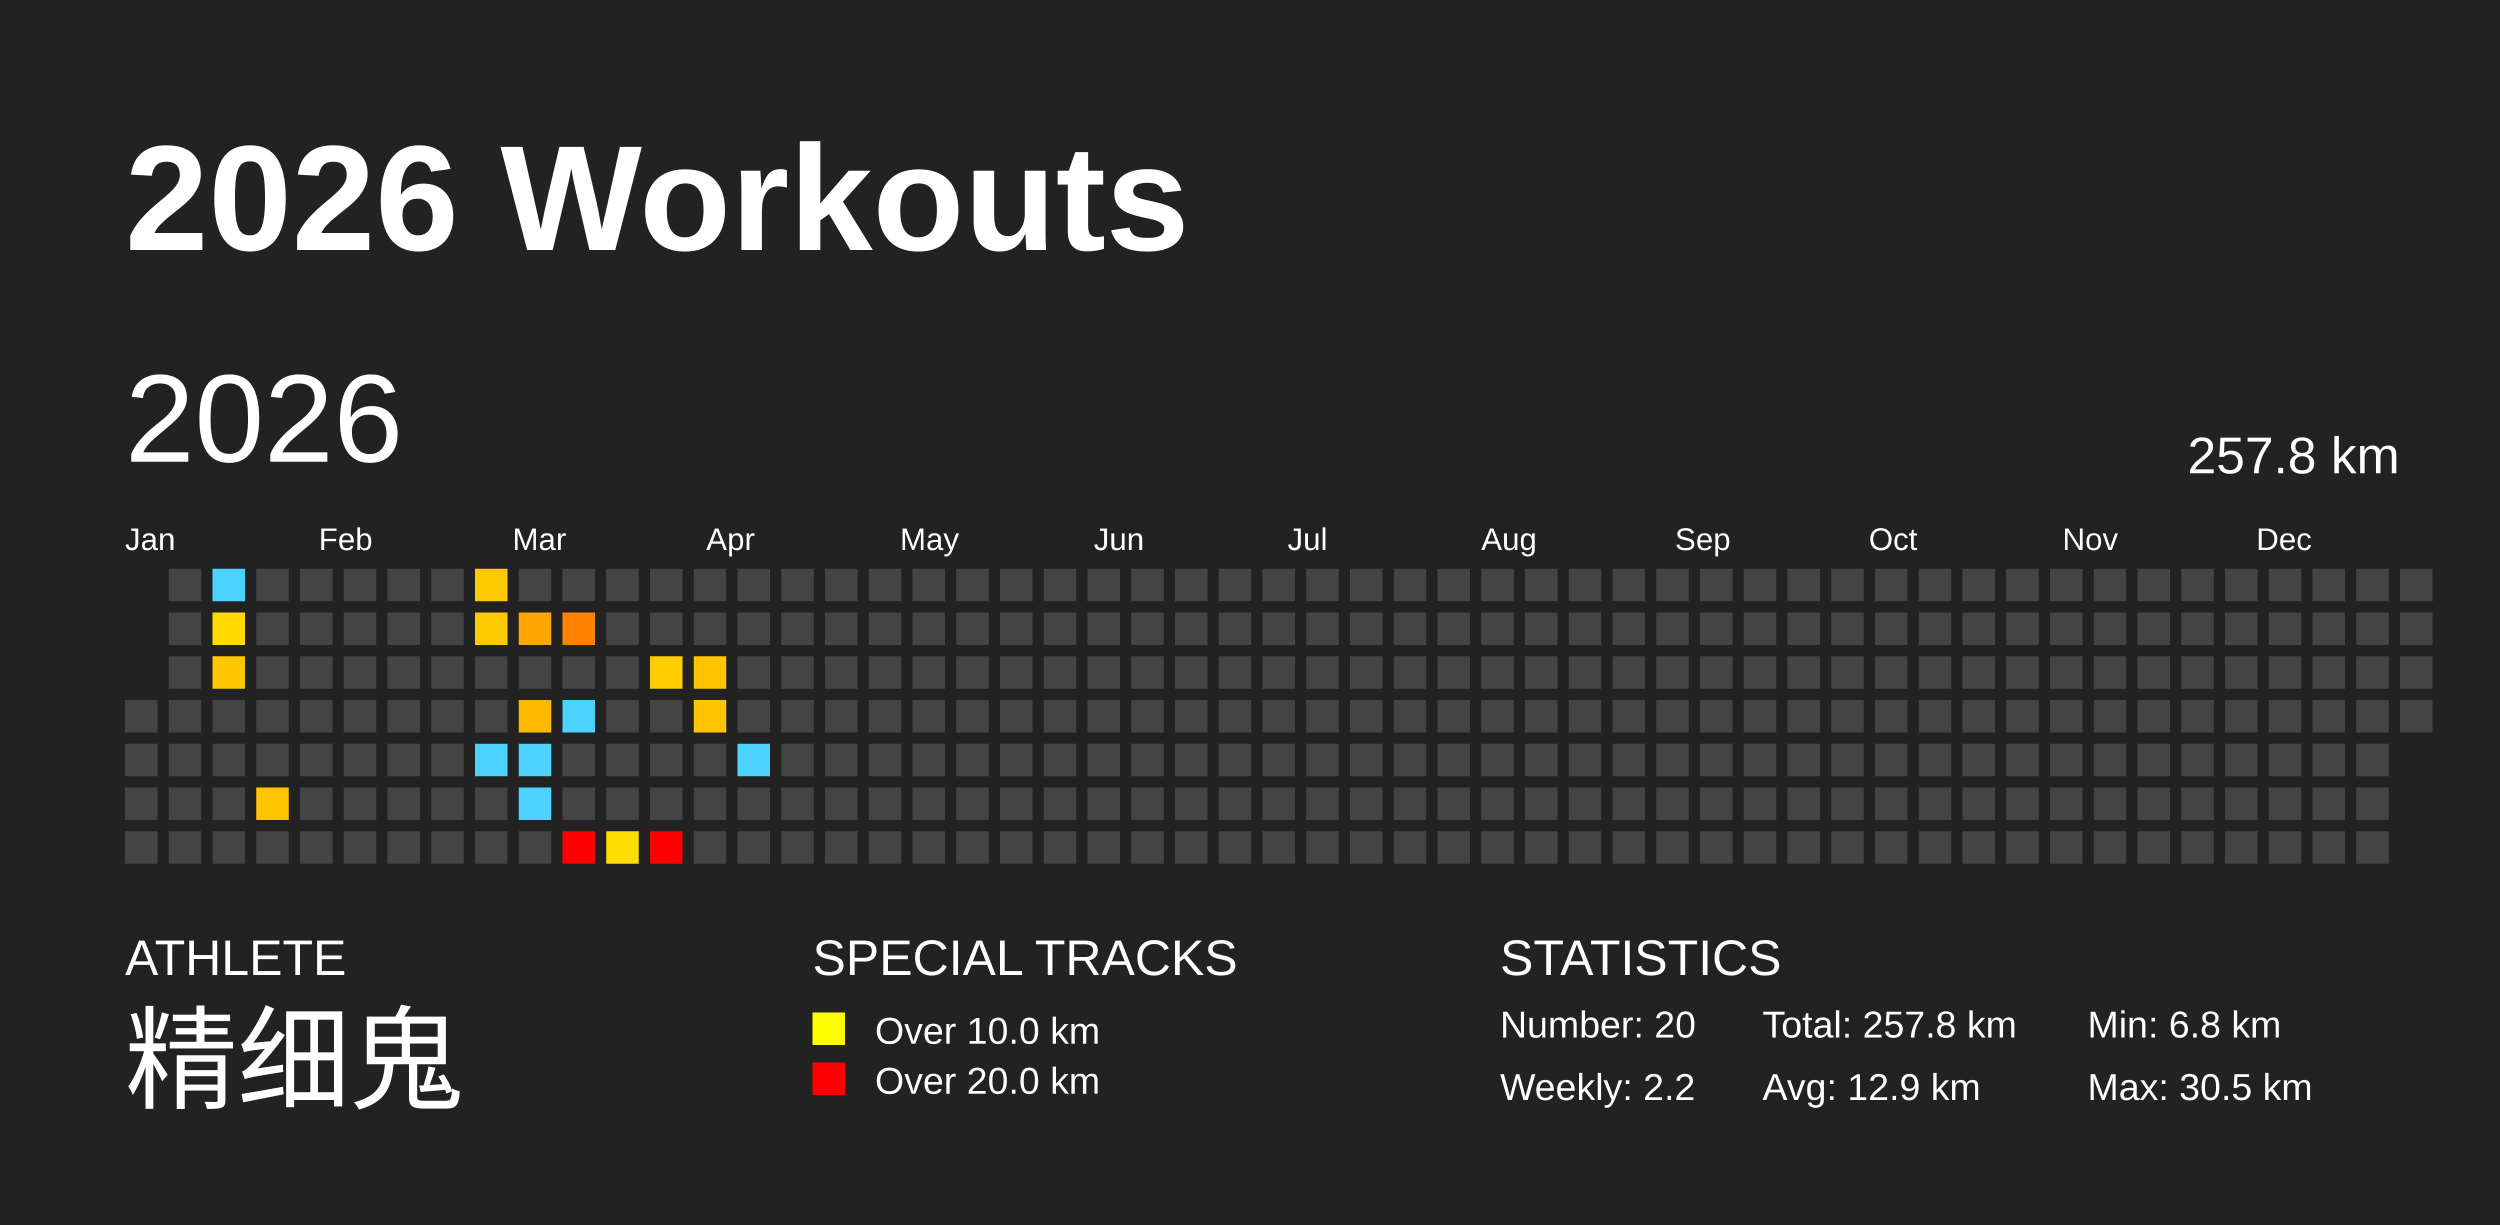
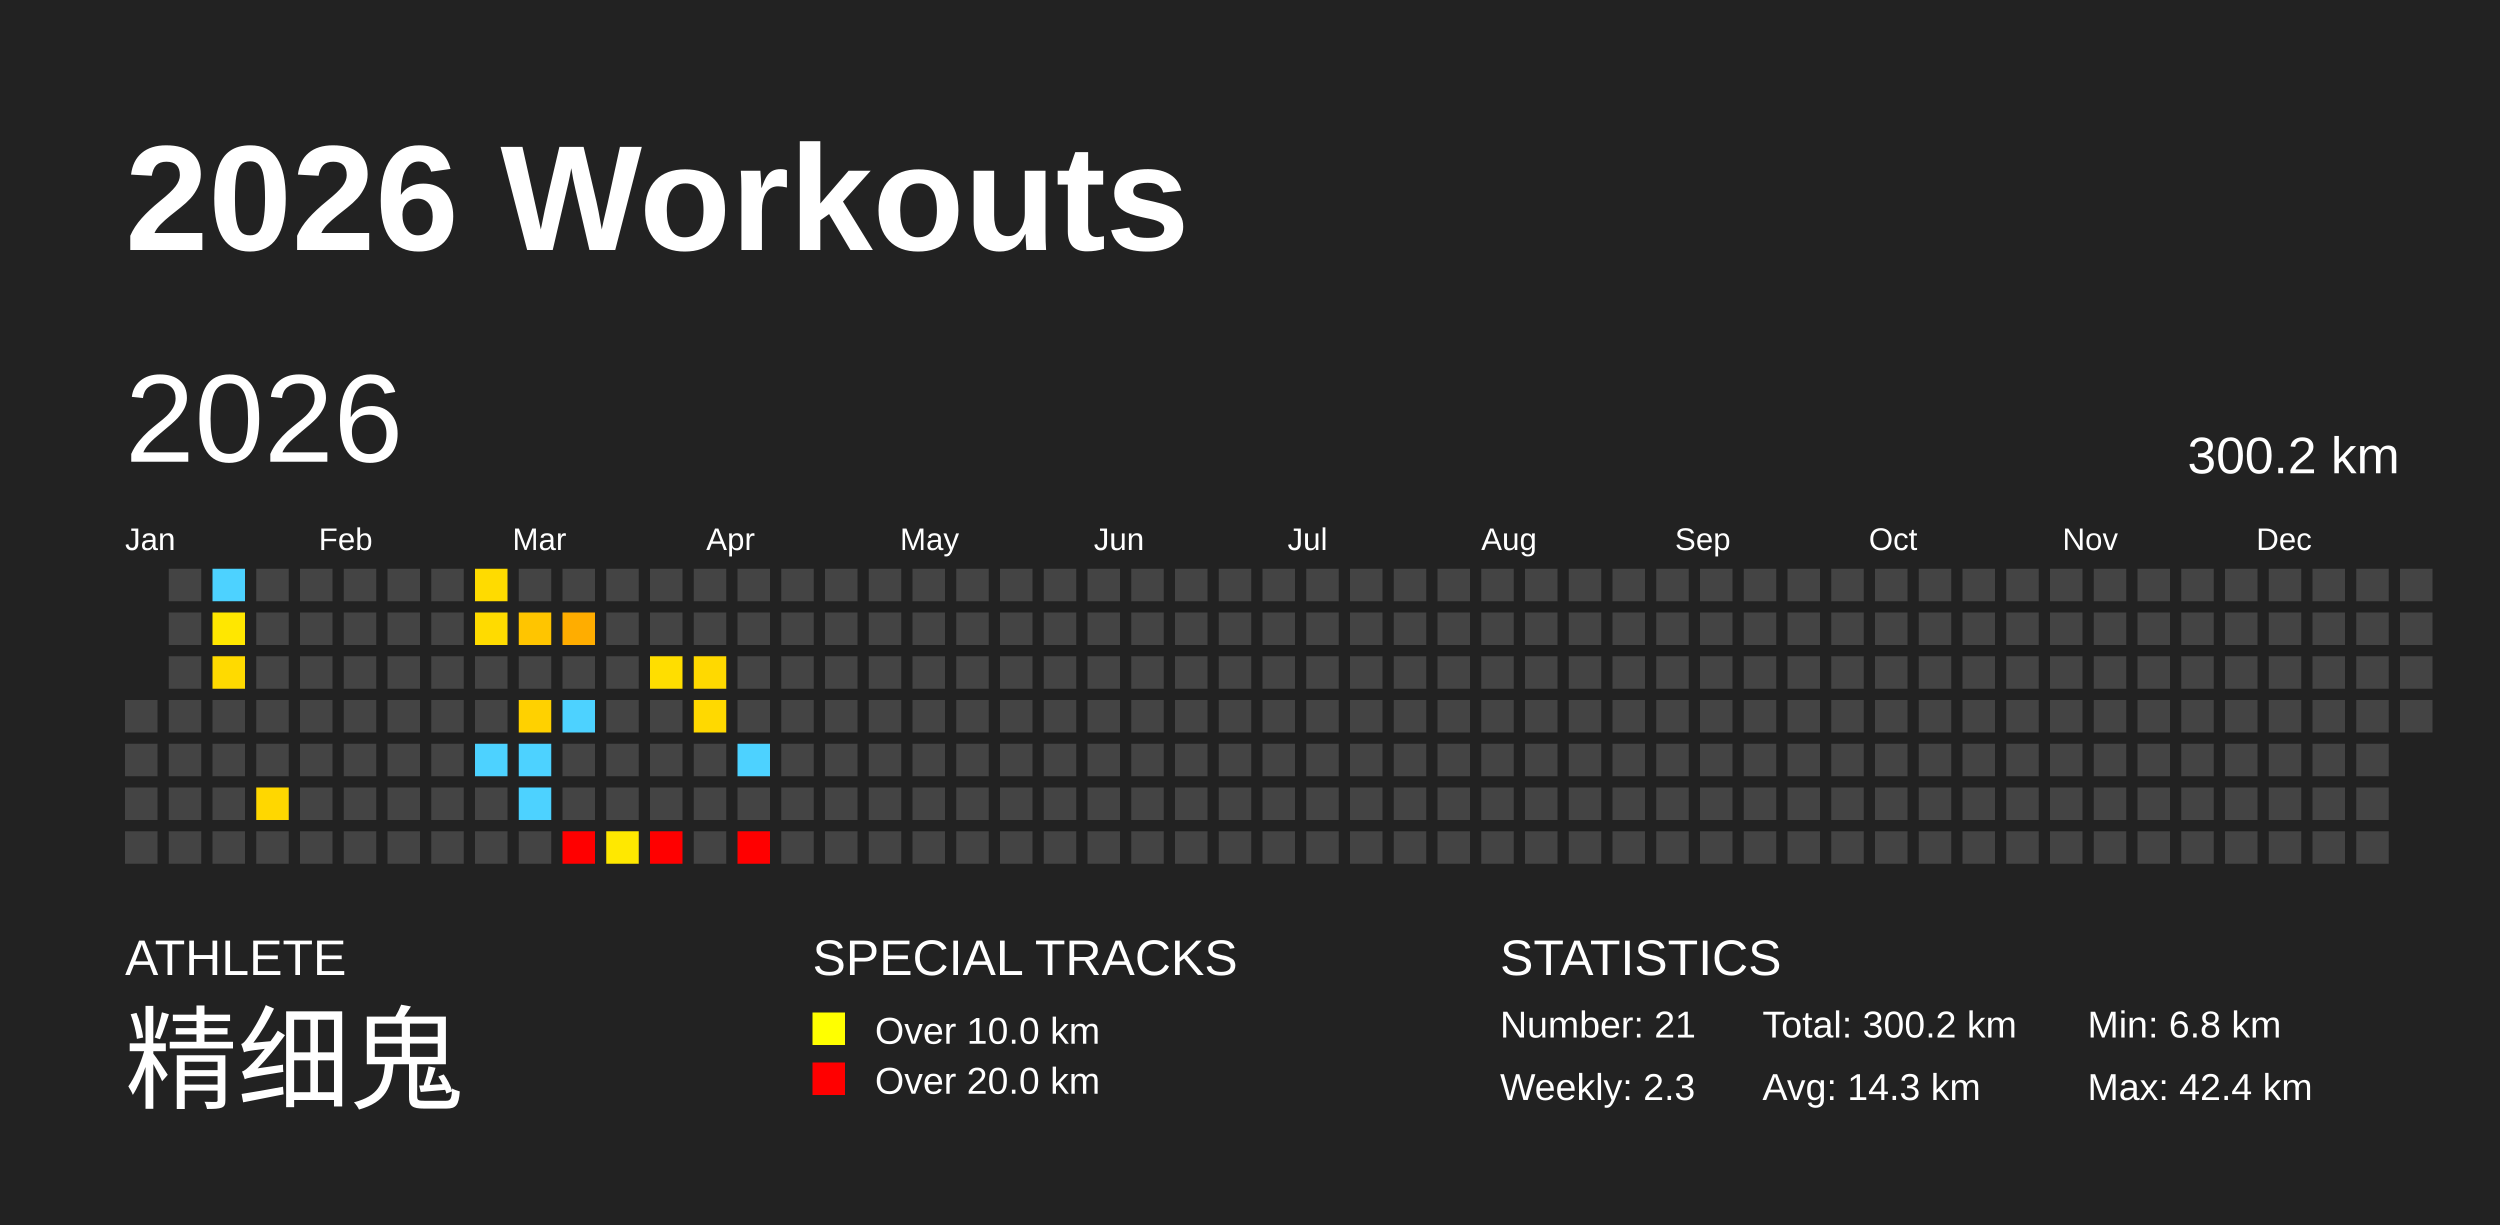
<svg xmlns="http://www.w3.org/2000/svg" baseProfile="full" height="98mm" version="1.1" viewBox="0,0,200,98" width="200mm">
  <defs />
  <rect fill="#222222" height="98" width="200" x="0" y="0" />
  <text fill="#FFFFFF" style="font-size:12px; font-family:Arial; font-weight:bold;" x="10" y="20">2026 Workouts</text>
  <text fill="#FFFFFF" style="font-size:4px; font-family:Arial" x="10" y="78">ATHLETE</text>
  <text fill="#FFFFFF" style="font-size:9px; font-family:Arial" x="10" y="88">精细鬼</text>
  <text fill="#FFFFFF" style="font-size:4px; font-family:Arial" x="65" y="78">SPECIAL TRACKS</text>
  <rect fill="yellow" height="2.6" width="2.6" x="65" y="81" />
  <text fill="#FFFFFF" style="font-size:3px; font-family:Arial" x="70" y="83.5">Over 10.0 km</text>
  <rect fill="red" height="2.6" width="2.6" x="65" y="85" />
  <text fill="#FFFFFF" style="font-size:3px; font-family:Arial" x="70" y="87.5">Over 20.0 km</text>
  <text fill="#FFFFFF" style="font-size:4px; font-family:Arial" x="120" y="78">STATISTICS</text>
-   <text fill="#FFFFFF" style="font-size:3px; font-family:Arial" x="120" y="83">Number: 20</text>
-   <text fill="#FFFFFF" style="font-size:3px; font-family:Arial" x="120" y="88">Weekly: 2.2</text>
-   <text fill="#FFFFFF" style="font-size:3px; font-family:Arial" x="141" y="83">Total: 257.8 km</text>
-   <text fill="#FFFFFF" style="font-size:3px; font-family:Arial" x="141" y="88">Avg: 12.9 km</text>
+   <text fill="#FFFFFF" style="font-size:3px; font-family:Arial" x="120" y="83">Number: 21</text>
+   <text fill="#FFFFFF" style="font-size:3px; font-family:Arial" x="120" y="88">Weekly: 2.3</text>
+   <text fill="#FFFFFF" style="font-size:3px; font-family:Arial" x="141" y="83">Total: 300.2 km</text>
+   <text fill="#FFFFFF" style="font-size:3px; font-family:Arial" x="141" y="88">Avg: 14.3 km</text>
  <text fill="#FFFFFF" style="font-size:3px; font-family:Arial" x="167" y="83">Min: 6.8 km</text>
-   <text fill="#FFFFFF" style="font-size:3px; font-family:Arial" x="167" y="88">Max: 30.5 km</text>
+   <text fill="#FFFFFF" style="font-size:3px; font-family:Arial" x="167" y="88">Max: 42.4 km</text>
  <text dominant-baseline="hanging" fill="#FFFFFF" style="font-size:10.0px; font-family:Arial;" x="10" y="30">2026</text>
-   <text dominant-baseline="hanging" fill="#FFFFFF" style="font-size:4.125px; font-family:Arial;" x="175" y="35">257.8 km</text>
+   <text dominant-baseline="hanging" fill="#FFFFFF" style="font-size:4.125px; font-family:Arial;" x="175" y="35">300.2 km</text>
  <text fill="#FFFFFF" style="font-size:2.5px; font-family:Arial" x="10.0" y="44">Jan</text>
  <text fill="#FFFFFF" style="font-size:2.5px; font-family:Arial" x="25.5" y="44">Feb</text>
  <text fill="#FFFFFF" style="font-size:2.5px; font-family:Arial" x="41.0" y="44">Mar</text>
  <text fill="#FFFFFF" style="font-size:2.5px; font-family:Arial" x="56.5" y="44">Apr</text>
  <text fill="#FFFFFF" style="font-size:2.5px; font-family:Arial" x="72.0" y="44">May</text>
  <text fill="#FFFFFF" style="font-size:2.5px; font-family:Arial" x="87.5" y="44">Jun</text>
  <text fill="#FFFFFF" style="font-size:2.5px; font-family:Arial" x="103.0" y="44">Jul</text>
  <text fill="#FFFFFF" style="font-size:2.5px; font-family:Arial" x="118.5" y="44">Aug</text>
  <text fill="#FFFFFF" style="font-size:2.5px; font-family:Arial" x="134.0" y="44">Sep</text>
  <text fill="#FFFFFF" style="font-size:2.5px; font-family:Arial" x="149.5" y="44">Oct</text>
  <text fill="#FFFFFF" style="font-size:2.5px; font-family:Arial" x="165.0" y="44">Nov</text>
  <text fill="#FFFFFF" style="font-size:2.5px; font-family:Arial" x="180.5" y="44">Dec</text>
  <rect fill="#444444" height="2.6" width="2.6" x="10.0" y="56.0" />
  <rect fill="#444444" height="2.6" width="2.6" x="10.0" y="59.5" />
  <rect fill="#444444" height="2.6" width="2.6" x="10.0" y="63.0" />
  <rect fill="#444444" height="2.6" width="2.6" x="10.0" y="66.5" />
  <rect fill="#444444" height="2.6" width="2.6" x="13.5" y="45.5" />
  <rect fill="#444444" height="2.6" width="2.6" x="13.5" y="49.0" />
  <rect fill="#444444" height="2.6" width="2.6" x="13.5" y="52.5" />
  <rect fill="#444444" height="2.6" width="2.6" x="13.5" y="56.0" />
  <rect fill="#444444" height="2.6" width="2.6" x="13.5" y="59.5" />
  <rect fill="#444444" height="2.6" width="2.6" x="13.5" y="63.0" />
  <rect fill="#444444" height="2.6" width="2.6" x="13.5" y="66.5" />
  <rect fill="#4dd2ff" height="2.6" width="2.6" x="17.0" y="45.5" />
-   <rect fill="#ffdb00" height="2.6" width="2.6" x="17.0" y="49.0" />
-   <rect fill="#ffc700" height="2.6" width="2.6" x="17.0" y="52.5" />
+   <rect fill="#ffe700" height="2.6" width="2.6" x="17.0" y="49.0" />
+   <rect fill="#ffda00" height="2.6" width="2.6" x="17.0" y="52.5" />
  <rect fill="#444444" height="2.6" width="2.6" x="17.0" y="56.0" />
  <rect fill="#444444" height="2.6" width="2.6" x="17.0" y="59.5" />
  <rect fill="#444444" height="2.6" width="2.6" x="17.0" y="63.0" />
  <rect fill="#444444" height="2.6" width="2.6" x="17.0" y="66.5" />
  <rect fill="#444444" height="2.6" width="2.6" x="20.5" y="45.5" />
  <rect fill="#444444" height="2.6" width="2.6" x="20.5" y="49.0" />
  <rect fill="#444444" height="2.6" width="2.6" x="20.5" y="52.5" />
  <rect fill="#444444" height="2.6" width="2.6" x="20.5" y="56.0" />
  <rect fill="#444444" height="2.6" width="2.6" x="20.5" y="59.5" />
-   <rect fill="#ffc300" height="2.6" width="2.6" x="20.5" y="63.0" />
+   <rect fill="#ffd700" height="2.6" width="2.6" x="20.5" y="63.0" />
  <rect fill="#444444" height="2.6" width="2.6" x="20.5" y="66.5" />
  <rect fill="#444444" height="2.6" width="2.6" x="24.0" y="45.5" />
  <rect fill="#444444" height="2.6" width="2.6" x="24.0" y="49.0" />
  <rect fill="#444444" height="2.6" width="2.6" x="24.0" y="52.5" />
  <rect fill="#444444" height="2.6" width="2.6" x="24.0" y="56.0" />
  <rect fill="#444444" height="2.6" width="2.6" x="24.0" y="59.5" />
  <rect fill="#444444" height="2.6" width="2.6" x="24.0" y="63.0" />
  <rect fill="#444444" height="2.6" width="2.6" x="24.0" y="66.5" />
  <rect fill="#444444" height="2.6" width="2.6" x="27.5" y="45.5" />
  <rect fill="#444444" height="2.6" width="2.6" x="27.5" y="49.0" />
  <rect fill="#444444" height="2.6" width="2.6" x="27.5" y="52.5" />
  <rect fill="#444444" height="2.6" width="2.6" x="27.5" y="56.0" />
  <rect fill="#444444" height="2.6" width="2.6" x="27.5" y="59.5" />
  <rect fill="#444444" height="2.6" width="2.6" x="27.5" y="63.0" />
  <rect fill="#444444" height="2.6" width="2.6" x="27.5" y="66.5" />
  <rect fill="#444444" height="2.6" width="2.6" x="31.0" y="45.5" />
  <rect fill="#444444" height="2.6" width="2.6" x="31.0" y="49.0" />
  <rect fill="#444444" height="2.6" width="2.6" x="31.0" y="52.5" />
  <rect fill="#444444" height="2.6" width="2.6" x="31.0" y="56.0" />
  <rect fill="#444444" height="2.6" width="2.6" x="31.0" y="59.5" />
  <rect fill="#444444" height="2.6" width="2.6" x="31.0" y="63.0" />
  <rect fill="#444444" height="2.6" width="2.6" x="31.0" y="66.5" />
  <rect fill="#444444" height="2.6" width="2.6" x="34.5" y="45.5" />
  <rect fill="#444444" height="2.6" width="2.6" x="34.5" y="49.0" />
  <rect fill="#444444" height="2.6" width="2.6" x="34.5" y="52.5" />
  <rect fill="#444444" height="2.6" width="2.6" x="34.5" y="56.0" />
  <rect fill="#444444" height="2.6" width="2.6" x="34.5" y="59.5" />
  <rect fill="#444444" height="2.6" width="2.6" x="34.5" y="63.0" />
  <rect fill="#444444" height="2.6" width="2.6" x="34.5" y="66.5" />
-   <rect fill="#ffc900" height="2.6" width="2.6" x="38.0" y="45.5" />
-   <rect fill="#ffc900" height="2.6" width="2.6" x="38.0" y="49.0" />
+   <rect fill="#ffdb00" height="2.6" width="2.6" x="38.0" y="45.5" />
+   <rect fill="#ffdb00" height="2.6" width="2.6" x="38.0" y="49.0" />
  <rect fill="#444444" height="2.6" width="2.6" x="38.0" y="52.5" />
  <rect fill="#444444" height="2.6" width="2.6" x="38.0" y="56.0" />
  <rect fill="#4dd2ff" height="2.6" width="2.6" x="38.0" y="59.5" />
  <rect fill="#444444" height="2.6" width="2.6" x="38.0" y="63.0" />
  <rect fill="#444444" height="2.6" width="2.6" x="38.0" y="66.5" />
  <rect fill="#444444" height="2.6" width="2.6" x="41.5" y="45.5" />
-   <rect fill="#ffa700" height="2.6" width="2.6" x="41.5" y="49.0" />
+   <rect fill="#ffc500" height="2.6" width="2.6" x="41.5" y="49.0" />
  <rect fill="#444444" height="2.6" width="2.6" x="41.5" y="52.5" />
-   <rect fill="#ffba00" height="2.6" width="2.6" x="41.5" y="56.0" />
+   <rect fill="#ffd100" height="2.6" width="2.6" x="41.5" y="56.0" />
  <rect fill="#4dd2ff" height="2.6" width="2.6" x="41.5" y="59.5" />
  <rect fill="#4dd2ff" height="2.6" width="2.6" x="41.5" y="63.0" />
  <rect fill="#444444" height="2.6" width="2.6" x="41.5" y="66.5" />
  <rect fill="#444444" height="2.6" width="2.6" x="45.0" y="45.5" />
-   <rect fill="#ff8300" height="2.6" width="2.6" x="45.0" y="49.0" />
+   <rect fill="#ffad00" height="2.6" width="2.6" x="45.0" y="49.0" />
  <rect fill="#444444" height="2.6" width="2.6" x="45.0" y="52.5" />
  <rect fill="#4dd2ff" height="2.6" width="2.6" x="45.0" y="56.0" />
  <rect fill="#444444" height="2.6" width="2.6" x="45.0" y="59.5" />
  <rect fill="#444444" height="2.6" width="2.6" x="45.0" y="63.0" />
  <rect fill="red" height="2.6" width="2.6" x="45.0" y="66.5" />
  <rect fill="#444444" height="2.6" width="2.6" x="48.5" y="45.5" />
  <rect fill="#444444" height="2.6" width="2.6" x="48.5" y="49.0" />
  <rect fill="#444444" height="2.6" width="2.6" x="48.5" y="52.5" />
  <rect fill="#444444" height="2.6" width="2.6" x="48.5" y="56.0" />
  <rect fill="#444444" height="2.6" width="2.6" x="48.5" y="59.5" />
  <rect fill="#444444" height="2.6" width="2.6" x="48.5" y="63.0" />
-   <rect fill="#ffdd00" height="2.6" width="2.6" x="48.5" y="66.5" />
+   <rect fill="#ffe800" height="2.6" width="2.6" x="48.5" y="66.5" />
  <rect fill="#444444" height="2.6" width="2.6" x="52.0" y="45.5" />
  <rect fill="#444444" height="2.6" width="2.6" x="52.0" y="49.0" />
-   <rect fill="#ffcd00" height="2.6" width="2.6" x="52.0" y="52.5" />
+   <rect fill="#ffde00" height="2.6" width="2.6" x="52.0" y="52.5" />
  <rect fill="#444444" height="2.6" width="2.6" x="52.0" y="56.0" />
  <rect fill="#444444" height="2.6" width="2.6" x="52.0" y="59.5" />
  <rect fill="#444444" height="2.6" width="2.6" x="52.0" y="63.0" />
  <rect fill="red" height="2.6" width="2.6" x="52.0" y="66.5" />
  <rect fill="#444444" height="2.6" width="2.6" x="55.5" y="45.5" />
  <rect fill="#444444" height="2.6" width="2.6" x="55.5" y="49.0" />
-   <rect fill="#ffc600" height="2.6" width="2.6" x="55.5" y="52.5" />
-   <rect fill="#ffc600" height="2.6" width="2.6" x="55.5" y="56.0" />
+   <rect fill="#ffd900" height="2.6" width="2.6" x="55.5" y="52.5" />
+   <rect fill="#ffd900" height="2.6" width="2.6" x="55.5" y="56.0" />
  <rect fill="#444444" height="2.6" width="2.6" x="55.5" y="59.5" />
  <rect fill="#444444" height="2.6" width="2.6" x="55.5" y="63.0" />
  <rect fill="#444444" height="2.6" width="2.6" x="55.5" y="66.5" />
  <rect fill="#444444" height="2.6" width="2.6" x="59.0" y="45.5" />
  <rect fill="#444444" height="2.6" width="2.6" x="59.0" y="49.0" />
  <rect fill="#444444" height="2.6" width="2.6" x="59.0" y="52.5" />
  <rect fill="#444444" height="2.6" width="2.6" x="59.0" y="56.0" />
  <rect fill="#4dd2ff" height="2.6" width="2.6" x="59.0" y="59.5" />
  <rect fill="#444444" height="2.6" width="2.6" x="59.0" y="63.0" />
-   <rect fill="#444444" height="2.6" width="2.6" x="59.0" y="66.5" />
+   <rect fill="red" height="2.6" width="2.6" x="59.0" y="66.5" />
  <rect fill="#444444" height="2.6" width="2.6" x="62.5" y="45.5" />
  <rect fill="#444444" height="2.6" width="2.6" x="62.5" y="49.0" />
  <rect fill="#444444" height="2.6" width="2.6" x="62.5" y="52.5" />
  <rect fill="#444444" height="2.6" width="2.6" x="62.5" y="56.0" />
  <rect fill="#444444" height="2.6" width="2.6" x="62.5" y="59.5" />
  <rect fill="#444444" height="2.6" width="2.6" x="62.5" y="63.0" />
  <rect fill="#444444" height="2.6" width="2.6" x="62.5" y="66.5" />
  <rect fill="#444444" height="2.6" width="2.6" x="66.0" y="45.5" />
  <rect fill="#444444" height="2.6" width="2.6" x="66.0" y="49.0" />
  <rect fill="#444444" height="2.6" width="2.6" x="66.0" y="52.5" />
  <rect fill="#444444" height="2.6" width="2.6" x="66.0" y="56.0" />
  <rect fill="#444444" height="2.6" width="2.6" x="66.0" y="59.5" />
  <rect fill="#444444" height="2.6" width="2.6" x="66.0" y="63.0" />
  <rect fill="#444444" height="2.6" width="2.6" x="66.0" y="66.5" />
  <rect fill="#444444" height="2.6" width="2.6" x="69.5" y="45.5" />
  <rect fill="#444444" height="2.6" width="2.6" x="69.5" y="49.0" />
  <rect fill="#444444" height="2.6" width="2.6" x="69.5" y="52.5" />
  <rect fill="#444444" height="2.6" width="2.6" x="69.5" y="56.0" />
  <rect fill="#444444" height="2.6" width="2.6" x="69.5" y="59.5" />
  <rect fill="#444444" height="2.6" width="2.6" x="69.5" y="63.0" />
  <rect fill="#444444" height="2.6" width="2.6" x="69.5" y="66.5" />
  <rect fill="#444444" height="2.6" width="2.6" x="73.0" y="45.5" />
  <rect fill="#444444" height="2.6" width="2.6" x="73.0" y="49.0" />
  <rect fill="#444444" height="2.6" width="2.6" x="73.0" y="52.5" />
  <rect fill="#444444" height="2.6" width="2.6" x="73.0" y="56.0" />
  <rect fill="#444444" height="2.6" width="2.6" x="73.0" y="59.5" />
  <rect fill="#444444" height="2.6" width="2.6" x="73.0" y="63.0" />
  <rect fill="#444444" height="2.6" width="2.6" x="73.0" y="66.5" />
  <rect fill="#444444" height="2.6" width="2.6" x="76.5" y="45.5" />
  <rect fill="#444444" height="2.6" width="2.6" x="76.5" y="49.0" />
  <rect fill="#444444" height="2.6" width="2.6" x="76.5" y="52.5" />
  <rect fill="#444444" height="2.6" width="2.6" x="76.5" y="56.0" />
  <rect fill="#444444" height="2.6" width="2.6" x="76.5" y="59.5" />
  <rect fill="#444444" height="2.6" width="2.6" x="76.5" y="63.0" />
  <rect fill="#444444" height="2.6" width="2.6" x="76.5" y="66.5" />
  <rect fill="#444444" height="2.6" width="2.6" x="80.0" y="45.5" />
  <rect fill="#444444" height="2.6" width="2.6" x="80.0" y="49.0" />
  <rect fill="#444444" height="2.6" width="2.6" x="80.0" y="52.5" />
  <rect fill="#444444" height="2.6" width="2.6" x="80.0" y="56.0" />
  <rect fill="#444444" height="2.6" width="2.6" x="80.0" y="59.5" />
  <rect fill="#444444" height="2.6" width="2.6" x="80.0" y="63.0" />
  <rect fill="#444444" height="2.6" width="2.6" x="80.0" y="66.5" />
  <rect fill="#444444" height="2.6" width="2.6" x="83.5" y="45.5" />
  <rect fill="#444444" height="2.6" width="2.6" x="83.5" y="49.0" />
  <rect fill="#444444" height="2.6" width="2.6" x="83.5" y="52.5" />
  <rect fill="#444444" height="2.6" width="2.6" x="83.5" y="56.0" />
  <rect fill="#444444" height="2.6" width="2.6" x="83.5" y="59.5" />
  <rect fill="#444444" height="2.6" width="2.6" x="83.5" y="63.0" />
  <rect fill="#444444" height="2.6" width="2.6" x="83.5" y="66.5" />
  <rect fill="#444444" height="2.6" width="2.6" x="87.0" y="45.5" />
  <rect fill="#444444" height="2.6" width="2.6" x="87.0" y="49.0" />
  <rect fill="#444444" height="2.6" width="2.6" x="87.0" y="52.5" />
  <rect fill="#444444" height="2.6" width="2.6" x="87.0" y="56.0" />
  <rect fill="#444444" height="2.6" width="2.6" x="87.0" y="59.5" />
  <rect fill="#444444" height="2.6" width="2.6" x="87.0" y="63.0" />
  <rect fill="#444444" height="2.6" width="2.6" x="87.0" y="66.5" />
  <rect fill="#444444" height="2.6" width="2.6" x="90.5" y="45.5" />
  <rect fill="#444444" height="2.6" width="2.6" x="90.5" y="49.0" />
  <rect fill="#444444" height="2.6" width="2.6" x="90.5" y="52.5" />
  <rect fill="#444444" height="2.6" width="2.6" x="90.5" y="56.0" />
  <rect fill="#444444" height="2.6" width="2.6" x="90.5" y="59.5" />
  <rect fill="#444444" height="2.6" width="2.6" x="90.5" y="63.0" />
  <rect fill="#444444" height="2.6" width="2.6" x="90.5" y="66.5" />
  <rect fill="#444444" height="2.6" width="2.6" x="94.0" y="45.5" />
  <rect fill="#444444" height="2.6" width="2.6" x="94.0" y="49.0" />
  <rect fill="#444444" height="2.6" width="2.6" x="94.0" y="52.5" />
  <rect fill="#444444" height="2.6" width="2.6" x="94.0" y="56.0" />
  <rect fill="#444444" height="2.6" width="2.6" x="94.0" y="59.5" />
  <rect fill="#444444" height="2.6" width="2.6" x="94.0" y="63.0" />
  <rect fill="#444444" height="2.6" width="2.6" x="94.0" y="66.5" />
  <rect fill="#444444" height="2.6" width="2.6" x="97.5" y="45.5" />
  <rect fill="#444444" height="2.6" width="2.6" x="97.5" y="49.0" />
  <rect fill="#444444" height="2.6" width="2.6" x="97.5" y="52.5" />
  <rect fill="#444444" height="2.6" width="2.6" x="97.5" y="56.0" />
  <rect fill="#444444" height="2.6" width="2.6" x="97.5" y="59.5" />
  <rect fill="#444444" height="2.6" width="2.6" x="97.5" y="63.0" />
  <rect fill="#444444" height="2.6" width="2.6" x="97.5" y="66.5" />
  <rect fill="#444444" height="2.6" width="2.6" x="101.0" y="45.5" />
  <rect fill="#444444" height="2.6" width="2.6" x="101.0" y="49.0" />
  <rect fill="#444444" height="2.6" width="2.6" x="101.0" y="52.5" />
  <rect fill="#444444" height="2.6" width="2.6" x="101.0" y="56.0" />
  <rect fill="#444444" height="2.6" width="2.6" x="101.0" y="59.5" />
  <rect fill="#444444" height="2.6" width="2.6" x="101.0" y="63.0" />
  <rect fill="#444444" height="2.6" width="2.6" x="101.0" y="66.5" />
  <rect fill="#444444" height="2.6" width="2.6" x="104.5" y="45.5" />
  <rect fill="#444444" height="2.6" width="2.6" x="104.5" y="49.0" />
  <rect fill="#444444" height="2.6" width="2.6" x="104.5" y="52.5" />
  <rect fill="#444444" height="2.6" width="2.6" x="104.5" y="56.0" />
  <rect fill="#444444" height="2.6" width="2.6" x="104.5" y="59.5" />
  <rect fill="#444444" height="2.6" width="2.6" x="104.5" y="63.0" />
  <rect fill="#444444" height="2.6" width="2.6" x="104.5" y="66.5" />
  <rect fill="#444444" height="2.6" width="2.6" x="108.0" y="45.5" />
  <rect fill="#444444" height="2.6" width="2.6" x="108.0" y="49.0" />
  <rect fill="#444444" height="2.6" width="2.6" x="108.0" y="52.5" />
  <rect fill="#444444" height="2.6" width="2.6" x="108.0" y="56.0" />
  <rect fill="#444444" height="2.6" width="2.6" x="108.0" y="59.5" />
  <rect fill="#444444" height="2.6" width="2.6" x="108.0" y="63.0" />
  <rect fill="#444444" height="2.6" width="2.6" x="108.0" y="66.5" />
  <rect fill="#444444" height="2.6" width="2.6" x="111.5" y="45.5" />
  <rect fill="#444444" height="2.6" width="2.6" x="111.5" y="49.0" />
  <rect fill="#444444" height="2.6" width="2.6" x="111.5" y="52.5" />
  <rect fill="#444444" height="2.6" width="2.6" x="111.5" y="56.0" />
  <rect fill="#444444" height="2.6" width="2.6" x="111.5" y="59.5" />
  <rect fill="#444444" height="2.6" width="2.6" x="111.5" y="63.0" />
  <rect fill="#444444" height="2.6" width="2.6" x="111.5" y="66.5" />
  <rect fill="#444444" height="2.6" width="2.6" x="115.0" y="45.5" />
  <rect fill="#444444" height="2.6" width="2.6" x="115.0" y="49.0" />
  <rect fill="#444444" height="2.6" width="2.6" x="115.0" y="52.5" />
  <rect fill="#444444" height="2.6" width="2.6" x="115.0" y="56.0" />
  <rect fill="#444444" height="2.6" width="2.6" x="115.0" y="59.5" />
  <rect fill="#444444" height="2.6" width="2.6" x="115.0" y="63.0" />
  <rect fill="#444444" height="2.6" width="2.6" x="115.0" y="66.5" />
  <rect fill="#444444" height="2.6" width="2.6" x="118.5" y="45.5" />
  <rect fill="#444444" height="2.6" width="2.6" x="118.5" y="49.0" />
  <rect fill="#444444" height="2.6" width="2.6" x="118.5" y="52.5" />
  <rect fill="#444444" height="2.6" width="2.6" x="118.5" y="56.0" />
  <rect fill="#444444" height="2.6" width="2.6" x="118.5" y="59.5" />
  <rect fill="#444444" height="2.6" width="2.6" x="118.5" y="63.0" />
  <rect fill="#444444" height="2.6" width="2.6" x="118.5" y="66.5" />
  <rect fill="#444444" height="2.6" width="2.6" x="122.0" y="45.5" />
  <rect fill="#444444" height="2.6" width="2.6" x="122.0" y="49.0" />
  <rect fill="#444444" height="2.6" width="2.6" x="122.0" y="52.5" />
  <rect fill="#444444" height="2.6" width="2.6" x="122.0" y="56.0" />
  <rect fill="#444444" height="2.6" width="2.6" x="122.0" y="59.5" />
  <rect fill="#444444" height="2.6" width="2.6" x="122.0" y="63.0" />
  <rect fill="#444444" height="2.6" width="2.6" x="122.0" y="66.5" />
  <rect fill="#444444" height="2.6" width="2.6" x="125.5" y="45.5" />
  <rect fill="#444444" height="2.6" width="2.6" x="125.5" y="49.0" />
  <rect fill="#444444" height="2.6" width="2.6" x="125.5" y="52.5" />
  <rect fill="#444444" height="2.6" width="2.6" x="125.5" y="56.0" />
  <rect fill="#444444" height="2.6" width="2.6" x="125.5" y="59.5" />
  <rect fill="#444444" height="2.6" width="2.6" x="125.5" y="63.0" />
  <rect fill="#444444" height="2.6" width="2.6" x="125.5" y="66.5" />
  <rect fill="#444444" height="2.6" width="2.6" x="129.0" y="45.5" />
  <rect fill="#444444" height="2.6" width="2.6" x="129.0" y="49.0" />
  <rect fill="#444444" height="2.6" width="2.6" x="129.0" y="52.5" />
  <rect fill="#444444" height="2.6" width="2.6" x="129.0" y="56.0" />
  <rect fill="#444444" height="2.6" width="2.6" x="129.0" y="59.5" />
  <rect fill="#444444" height="2.6" width="2.6" x="129.0" y="63.0" />
  <rect fill="#444444" height="2.6" width="2.6" x="129.0" y="66.5" />
  <rect fill="#444444" height="2.6" width="2.6" x="132.5" y="45.5" />
  <rect fill="#444444" height="2.6" width="2.6" x="132.5" y="49.0" />
  <rect fill="#444444" height="2.6" width="2.6" x="132.5" y="52.5" />
  <rect fill="#444444" height="2.6" width="2.6" x="132.5" y="56.0" />
  <rect fill="#444444" height="2.6" width="2.6" x="132.5" y="59.5" />
  <rect fill="#444444" height="2.6" width="2.6" x="132.5" y="63.0" />
  <rect fill="#444444" height="2.6" width="2.6" x="132.5" y="66.5" />
  <rect fill="#444444" height="2.6" width="2.6" x="136.0" y="45.5" />
  <rect fill="#444444" height="2.6" width="2.6" x="136.0" y="49.0" />
  <rect fill="#444444" height="2.6" width="2.6" x="136.0" y="52.5" />
  <rect fill="#444444" height="2.6" width="2.6" x="136.0" y="56.0" />
  <rect fill="#444444" height="2.6" width="2.6" x="136.0" y="59.5" />
  <rect fill="#444444" height="2.6" width="2.6" x="136.0" y="63.0" />
  <rect fill="#444444" height="2.6" width="2.6" x="136.0" y="66.5" />
  <rect fill="#444444" height="2.6" width="2.6" x="139.5" y="45.5" />
  <rect fill="#444444" height="2.6" width="2.6" x="139.5" y="49.0" />
  <rect fill="#444444" height="2.6" width="2.6" x="139.5" y="52.5" />
  <rect fill="#444444" height="2.6" width="2.6" x="139.5" y="56.0" />
  <rect fill="#444444" height="2.6" width="2.6" x="139.5" y="59.5" />
  <rect fill="#444444" height="2.6" width="2.6" x="139.5" y="63.0" />
  <rect fill="#444444" height="2.6" width="2.6" x="139.5" y="66.5" />
  <rect fill="#444444" height="2.6" width="2.6" x="143.0" y="45.5" />
  <rect fill="#444444" height="2.6" width="2.6" x="143.0" y="49.0" />
  <rect fill="#444444" height="2.6" width="2.6" x="143.0" y="52.5" />
  <rect fill="#444444" height="2.6" width="2.6" x="143.0" y="56.0" />
  <rect fill="#444444" height="2.6" width="2.6" x="143.0" y="59.5" />
  <rect fill="#444444" height="2.6" width="2.6" x="143.0" y="63.0" />
  <rect fill="#444444" height="2.6" width="2.6" x="143.0" y="66.5" />
  <rect fill="#444444" height="2.6" width="2.6" x="146.5" y="45.5" />
  <rect fill="#444444" height="2.6" width="2.6" x="146.5" y="49.0" />
  <rect fill="#444444" height="2.6" width="2.6" x="146.5" y="52.5" />
  <rect fill="#444444" height="2.6" width="2.6" x="146.5" y="56.0" />
  <rect fill="#444444" height="2.6" width="2.6" x="146.5" y="59.5" />
  <rect fill="#444444" height="2.6" width="2.6" x="146.5" y="63.0" />
  <rect fill="#444444" height="2.6" width="2.6" x="146.5" y="66.5" />
  <rect fill="#444444" height="2.6" width="2.6" x="150.0" y="45.5" />
  <rect fill="#444444" height="2.6" width="2.6" x="150.0" y="49.0" />
  <rect fill="#444444" height="2.6" width="2.6" x="150.0" y="52.5" />
  <rect fill="#444444" height="2.6" width="2.6" x="150.0" y="56.0" />
  <rect fill="#444444" height="2.6" width="2.6" x="150.0" y="59.5" />
  <rect fill="#444444" height="2.6" width="2.6" x="150.0" y="63.0" />
  <rect fill="#444444" height="2.6" width="2.6" x="150.0" y="66.5" />
  <rect fill="#444444" height="2.6" width="2.6" x="153.5" y="45.5" />
  <rect fill="#444444" height="2.6" width="2.6" x="153.5" y="49.0" />
  <rect fill="#444444" height="2.6" width="2.6" x="153.5" y="52.5" />
  <rect fill="#444444" height="2.6" width="2.6" x="153.5" y="56.0" />
  <rect fill="#444444" height="2.6" width="2.6" x="153.5" y="59.5" />
  <rect fill="#444444" height="2.6" width="2.6" x="153.5" y="63.0" />
  <rect fill="#444444" height="2.6" width="2.6" x="153.5" y="66.5" />
  <rect fill="#444444" height="2.6" width="2.6" x="157.0" y="45.5" />
  <rect fill="#444444" height="2.6" width="2.6" x="157.0" y="49.0" />
  <rect fill="#444444" height="2.6" width="2.6" x="157.0" y="52.5" />
  <rect fill="#444444" height="2.6" width="2.6" x="157.0" y="56.0" />
  <rect fill="#444444" height="2.6" width="2.6" x="157.0" y="59.5" />
  <rect fill="#444444" height="2.6" width="2.6" x="157.0" y="63.0" />
  <rect fill="#444444" height="2.6" width="2.6" x="157.0" y="66.5" />
  <rect fill="#444444" height="2.6" width="2.6" x="160.5" y="45.5" />
  <rect fill="#444444" height="2.6" width="2.6" x="160.5" y="49.0" />
  <rect fill="#444444" height="2.6" width="2.6" x="160.5" y="52.5" />
  <rect fill="#444444" height="2.6" width="2.6" x="160.5" y="56.0" />
  <rect fill="#444444" height="2.6" width="2.6" x="160.5" y="59.5" />
  <rect fill="#444444" height="2.6" width="2.6" x="160.5" y="63.0" />
  <rect fill="#444444" height="2.6" width="2.6" x="160.5" y="66.5" />
  <rect fill="#444444" height="2.6" width="2.6" x="164.0" y="45.5" />
  <rect fill="#444444" height="2.6" width="2.6" x="164.0" y="49.0" />
  <rect fill="#444444" height="2.6" width="2.6" x="164.0" y="52.5" />
  <rect fill="#444444" height="2.6" width="2.6" x="164.0" y="56.0" />
  <rect fill="#444444" height="2.6" width="2.6" x="164.0" y="59.5" />
  <rect fill="#444444" height="2.6" width="2.6" x="164.0" y="63.0" />
  <rect fill="#444444" height="2.6" width="2.6" x="164.0" y="66.5" />
  <rect fill="#444444" height="2.6" width="2.6" x="167.5" y="45.5" />
  <rect fill="#444444" height="2.6" width="2.6" x="167.5" y="49.0" />
  <rect fill="#444444" height="2.6" width="2.6" x="167.5" y="52.5" />
  <rect fill="#444444" height="2.6" width="2.6" x="167.5" y="56.0" />
  <rect fill="#444444" height="2.6" width="2.6" x="167.5" y="59.5" />
  <rect fill="#444444" height="2.6" width="2.6" x="167.5" y="63.0" />
  <rect fill="#444444" height="2.6" width="2.6" x="167.5" y="66.5" />
  <rect fill="#444444" height="2.6" width="2.6" x="171.0" y="45.5" />
  <rect fill="#444444" height="2.6" width="2.6" x="171.0" y="49.0" />
  <rect fill="#444444" height="2.6" width="2.6" x="171.0" y="52.5" />
  <rect fill="#444444" height="2.6" width="2.6" x="171.0" y="56.0" />
  <rect fill="#444444" height="2.6" width="2.6" x="171.0" y="59.5" />
  <rect fill="#444444" height="2.6" width="2.6" x="171.0" y="63.0" />
  <rect fill="#444444" height="2.6" width="2.6" x="171.0" y="66.5" />
  <rect fill="#444444" height="2.6" width="2.6" x="174.5" y="45.5" />
  <rect fill="#444444" height="2.6" width="2.6" x="174.5" y="49.0" />
  <rect fill="#444444" height="2.6" width="2.6" x="174.5" y="52.5" />
  <rect fill="#444444" height="2.6" width="2.6" x="174.5" y="56.0" />
  <rect fill="#444444" height="2.6" width="2.6" x="174.5" y="59.5" />
  <rect fill="#444444" height="2.6" width="2.6" x="174.5" y="63.0" />
  <rect fill="#444444" height="2.6" width="2.6" x="174.5" y="66.5" />
  <rect fill="#444444" height="2.6" width="2.6" x="178.0" y="45.5" />
  <rect fill="#444444" height="2.6" width="2.6" x="178.0" y="49.0" />
  <rect fill="#444444" height="2.6" width="2.6" x="178.0" y="52.5" />
  <rect fill="#444444" height="2.6" width="2.6" x="178.0" y="56.0" />
  <rect fill="#444444" height="2.6" width="2.6" x="178.0" y="59.5" />
  <rect fill="#444444" height="2.6" width="2.6" x="178.0" y="63.0" />
  <rect fill="#444444" height="2.6" width="2.6" x="178.0" y="66.5" />
  <rect fill="#444444" height="2.6" width="2.6" x="181.5" y="45.5" />
  <rect fill="#444444" height="2.6" width="2.6" x="181.5" y="49.0" />
  <rect fill="#444444" height="2.6" width="2.6" x="181.5" y="52.5" />
  <rect fill="#444444" height="2.6" width="2.6" x="181.5" y="56.0" />
  <rect fill="#444444" height="2.6" width="2.6" x="181.5" y="59.5" />
  <rect fill="#444444" height="2.6" width="2.6" x="181.5" y="63.0" />
  <rect fill="#444444" height="2.6" width="2.6" x="181.5" y="66.5" />
  <rect fill="#444444" height="2.6" width="2.6" x="185.0" y="45.5" />
  <rect fill="#444444" height="2.6" width="2.6" x="185.0" y="49.0" />
  <rect fill="#444444" height="2.6" width="2.6" x="185.0" y="52.5" />
  <rect fill="#444444" height="2.6" width="2.6" x="185.0" y="56.0" />
  <rect fill="#444444" height="2.6" width="2.6" x="185.0" y="59.5" />
  <rect fill="#444444" height="2.6" width="2.6" x="185.0" y="63.0" />
  <rect fill="#444444" height="2.6" width="2.6" x="185.0" y="66.5" />
  <rect fill="#444444" height="2.6" width="2.6" x="188.5" y="45.5" />
  <rect fill="#444444" height="2.6" width="2.6" x="188.5" y="49.0" />
  <rect fill="#444444" height="2.6" width="2.6" x="188.5" y="52.5" />
  <rect fill="#444444" height="2.6" width="2.6" x="188.5" y="56.0" />
  <rect fill="#444444" height="2.6" width="2.6" x="188.5" y="59.5" />
  <rect fill="#444444" height="2.6" width="2.6" x="188.5" y="63.0" />
  <rect fill="#444444" height="2.6" width="2.6" x="188.5" y="66.5" />
  <rect fill="#444444" height="2.6" width="2.6" x="192.0" y="45.5" />
  <rect fill="#444444" height="2.6" width="2.6" x="192.0" y="49.0" />
  <rect fill="#444444" height="2.6" width="2.6" x="192.0" y="52.5" />
  <rect fill="#444444" height="2.6" width="2.6" x="192.0" y="56.0" />
</svg>
